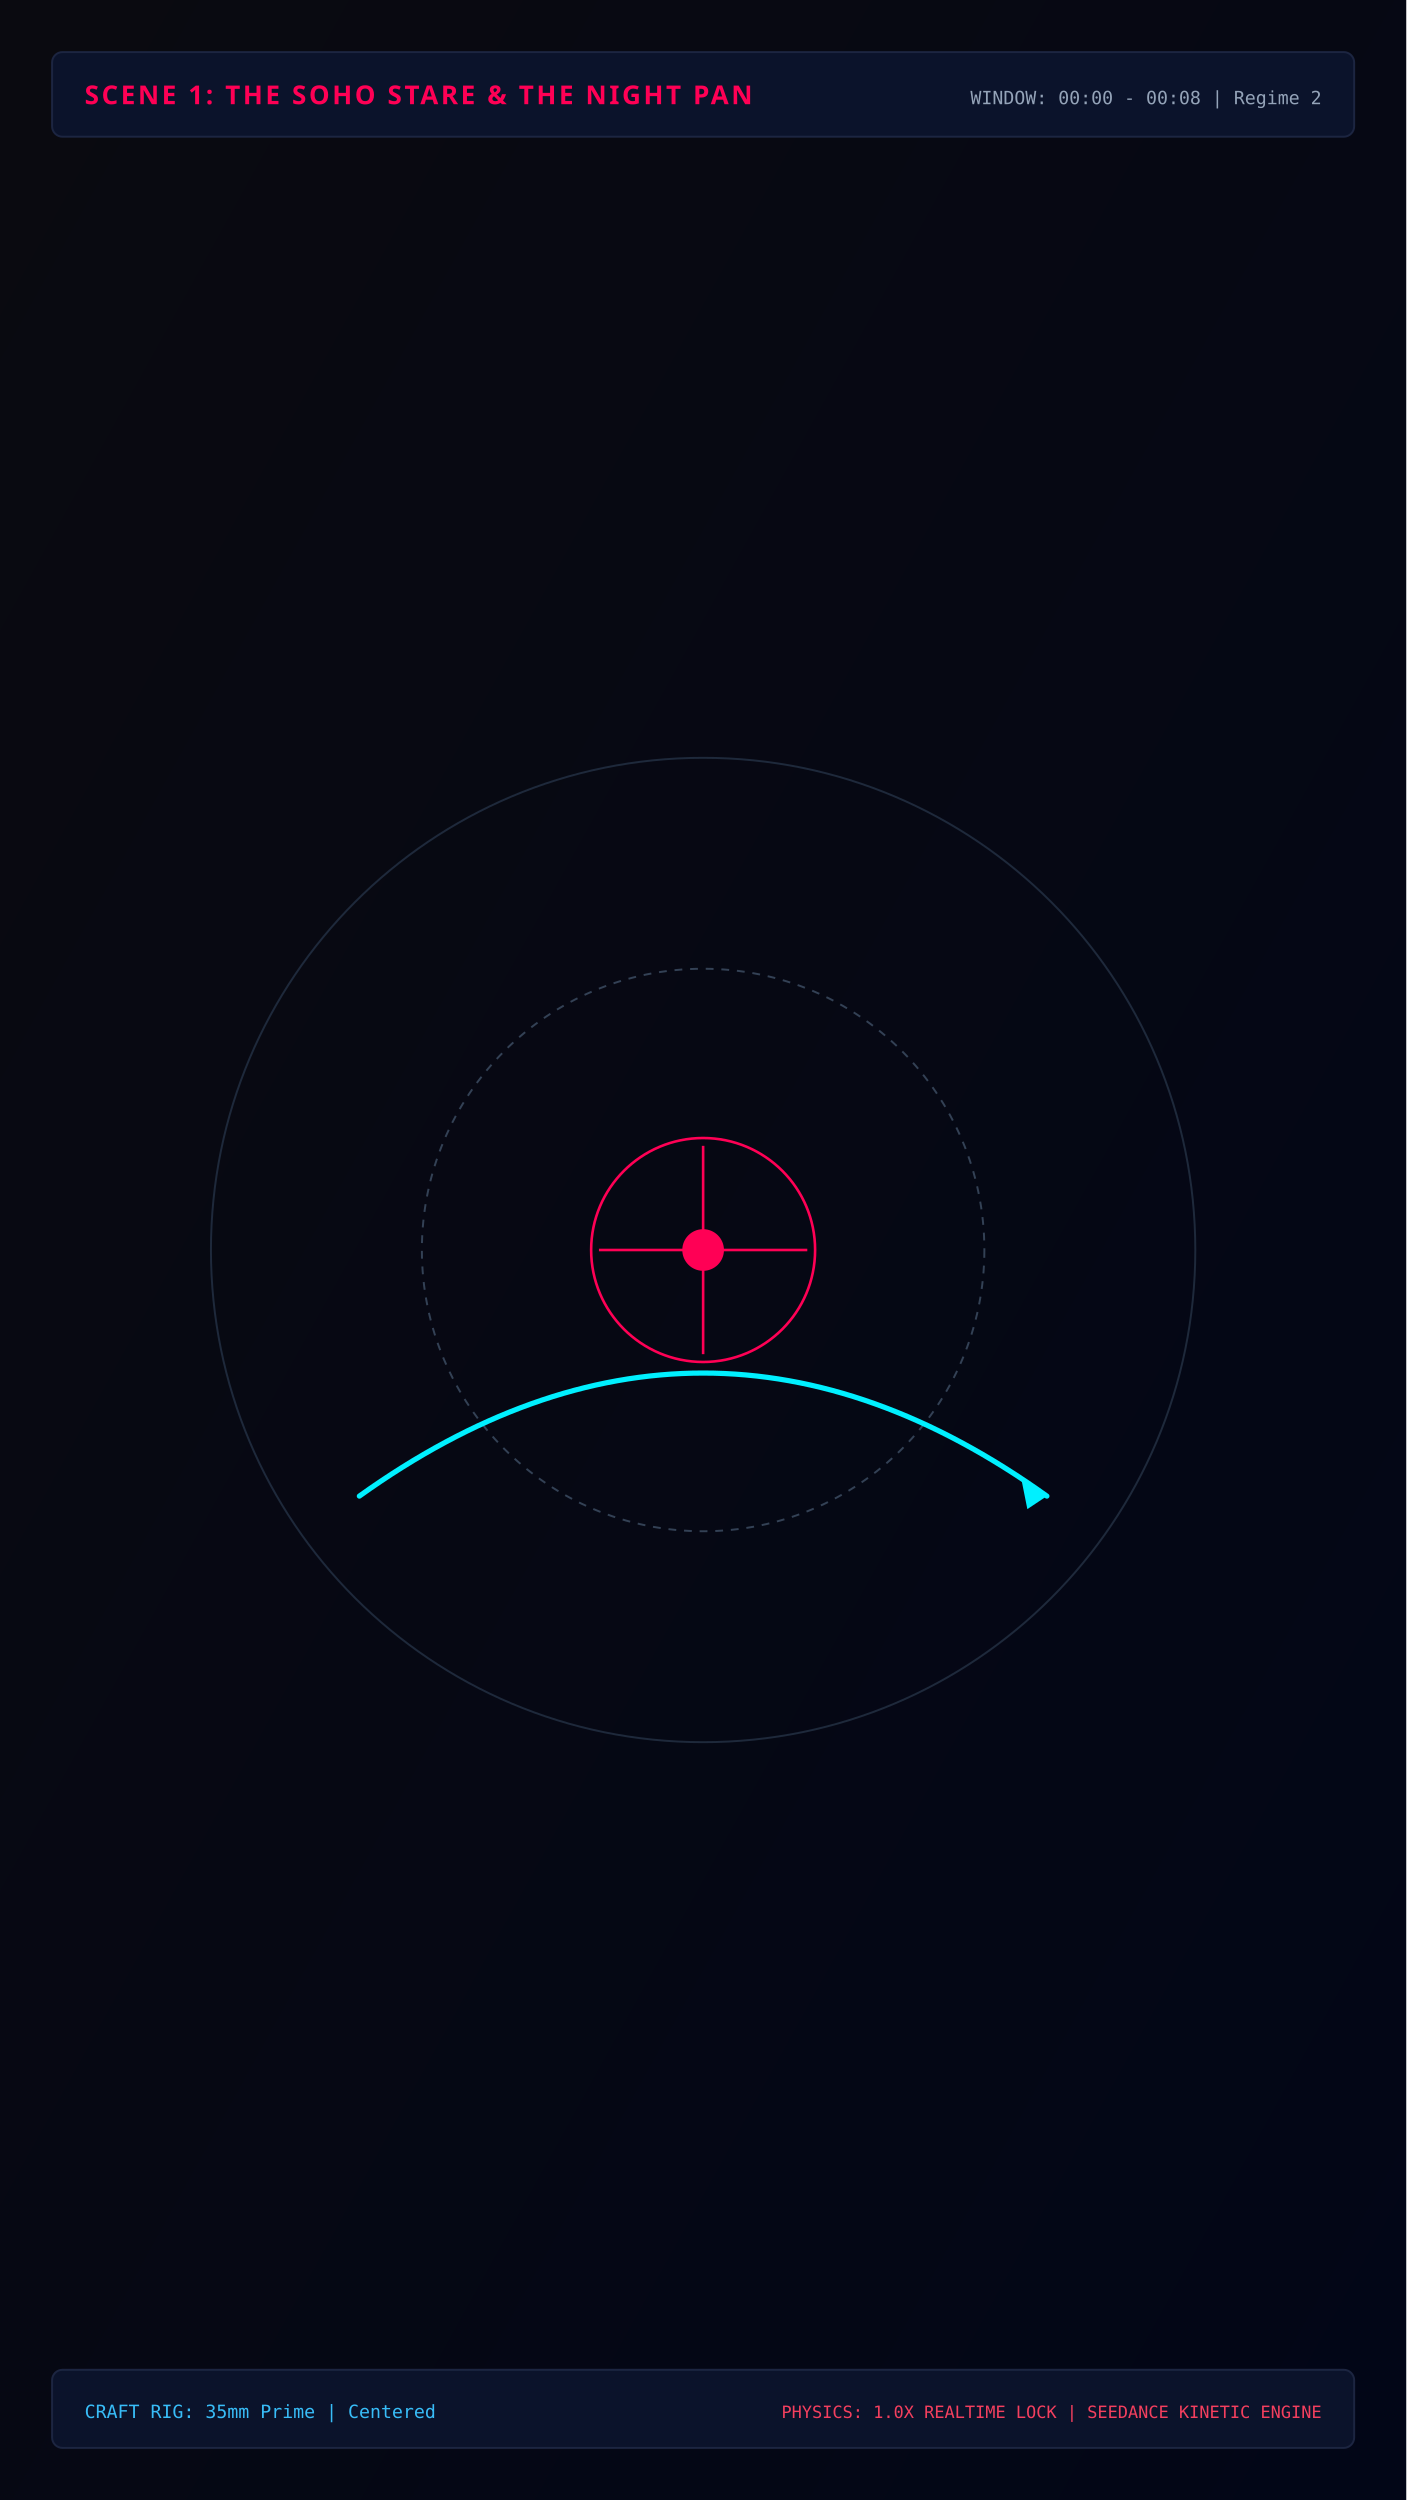
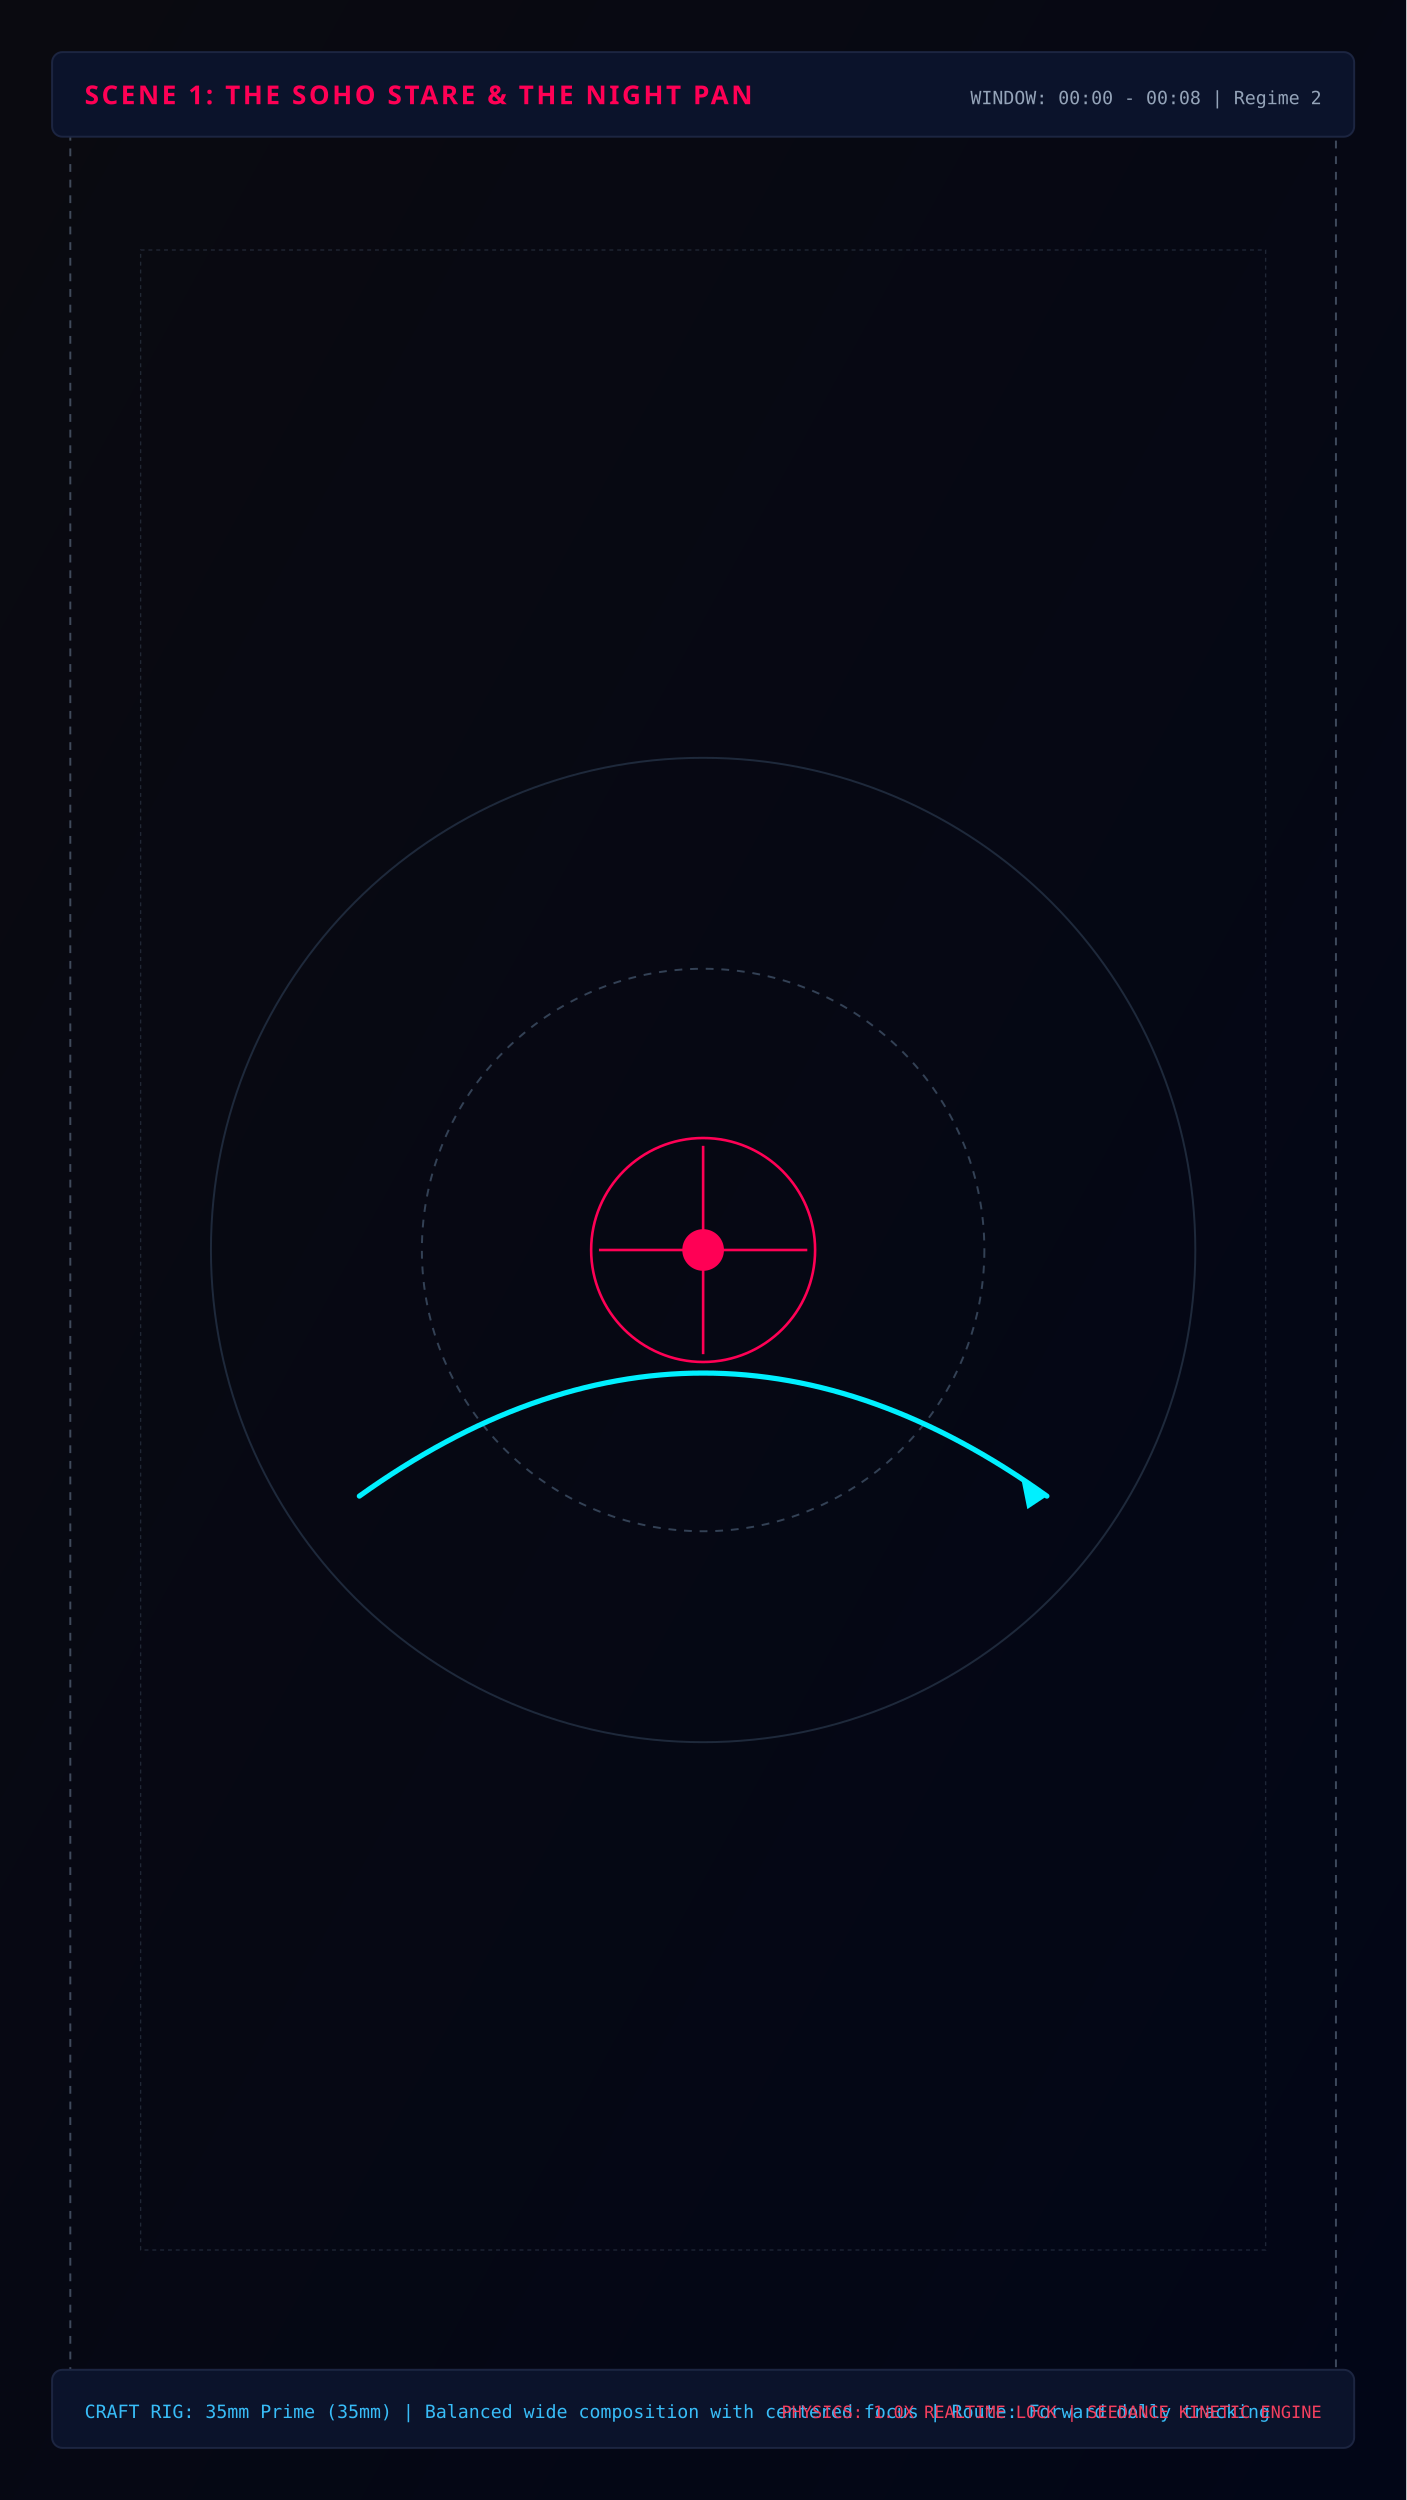
<svg xmlns="http://www.w3.org/2000/svg" viewBox="0 0 1080 1920" width="100%" height="100%">
  <defs>
    <linearGradient id="sceneGrad" x1="0%" y1="0%" x2="100%" y2="100%">
      <stop offset="0%" stop-color="#0A0A10" />
      <stop offset="100%" stop-color="#020617" />
    </linearGradient>
  </defs>
  <rect width="1080" height="1920" fill="url(#sceneGrad)" />
+   <rect class="safe-guide-action" x="54" y="96" width="972" height="1728" fill="none" stroke="#64748B" stroke-width="1.5" stroke-dasharray="6,6" opacity="0.6" />
+   <rect class="safe-guide-title" x="108" y="192" width="864" height="1536" fill="none" stroke="#475569" stroke-width="1" stroke-dasharray="3,3" opacity="0.4" />
  <circle cx="540" cy="960" r="378" fill="none" stroke="#1E293B" stroke-width="1.5" />
  <circle cx="540" cy="960" r="216" fill="none" stroke="#334155" stroke-width="1.5" stroke-dasharray="6,6" />
  <circle cx="540" cy="960" r="86" fill="none" stroke="#FF0055" stroke-width="2" />
  <path d="M 276 1149 Q 540 960 804 1149" fill="none" stroke="#00F0FF" stroke-width="4" stroke-linecap="round" />
  <polygon points="804,1149 784,1134 789,1159" fill="#00F0FF" />
  <circle cx="540" cy="960" r="16" fill="#FF0055" />
  <line x1="540" y1="880" x2="540" y2="1040" stroke="#FF0055" stroke-width="2" />
  <line x1="460" y1="960" x2="620" y2="960" stroke="#FF0055" stroke-width="2" />
  <rect x="40" y="40" width="1000" height="65" rx="8" fill="#0B132B" stroke="#1C2541" stroke-width="1.5" />
  <text x="65" y="80" font-family="'Space Grotesk', sans-serif" font-size="20" font-weight="700" fill="#FF0055" letter-spacing="2">
    SCENE 1: THE SOHO STARE &amp; THE NIGHT PAN
  </text>
  <text x="1015" y="80" font-family="'JetBrains Mono', monospace" font-size="14" fill="#94A3B8" text-anchor="end">
    WINDOW: 00:00 - 00:08 | Regime 2
  </text>
  <rect x="40" y="1820" width="1000" height="60" rx="8" fill="#0B132B" stroke="#1C2541" stroke-width="1.5" />
  <text x="65" y="1857" font-family="'JetBrains Mono', monospace" font-size="14" fill="#38BDF8">
-     CRAFT RIG: 35mm Prime | Centered
+     CRAFT RIG: 35mm Prime (35mm) | Balanced wide composition with centered focus | Route: Forward dolly tracking
  </text>
  <text x="1015" y="1857" font-family="'JetBrains Mono', monospace" font-size="13" fill="#F43F5E" text-anchor="end">
    PHYSICS: 1.0X REALTIME LOCK | SEEDANCE KINETIC ENGINE
  </text>
</svg>
